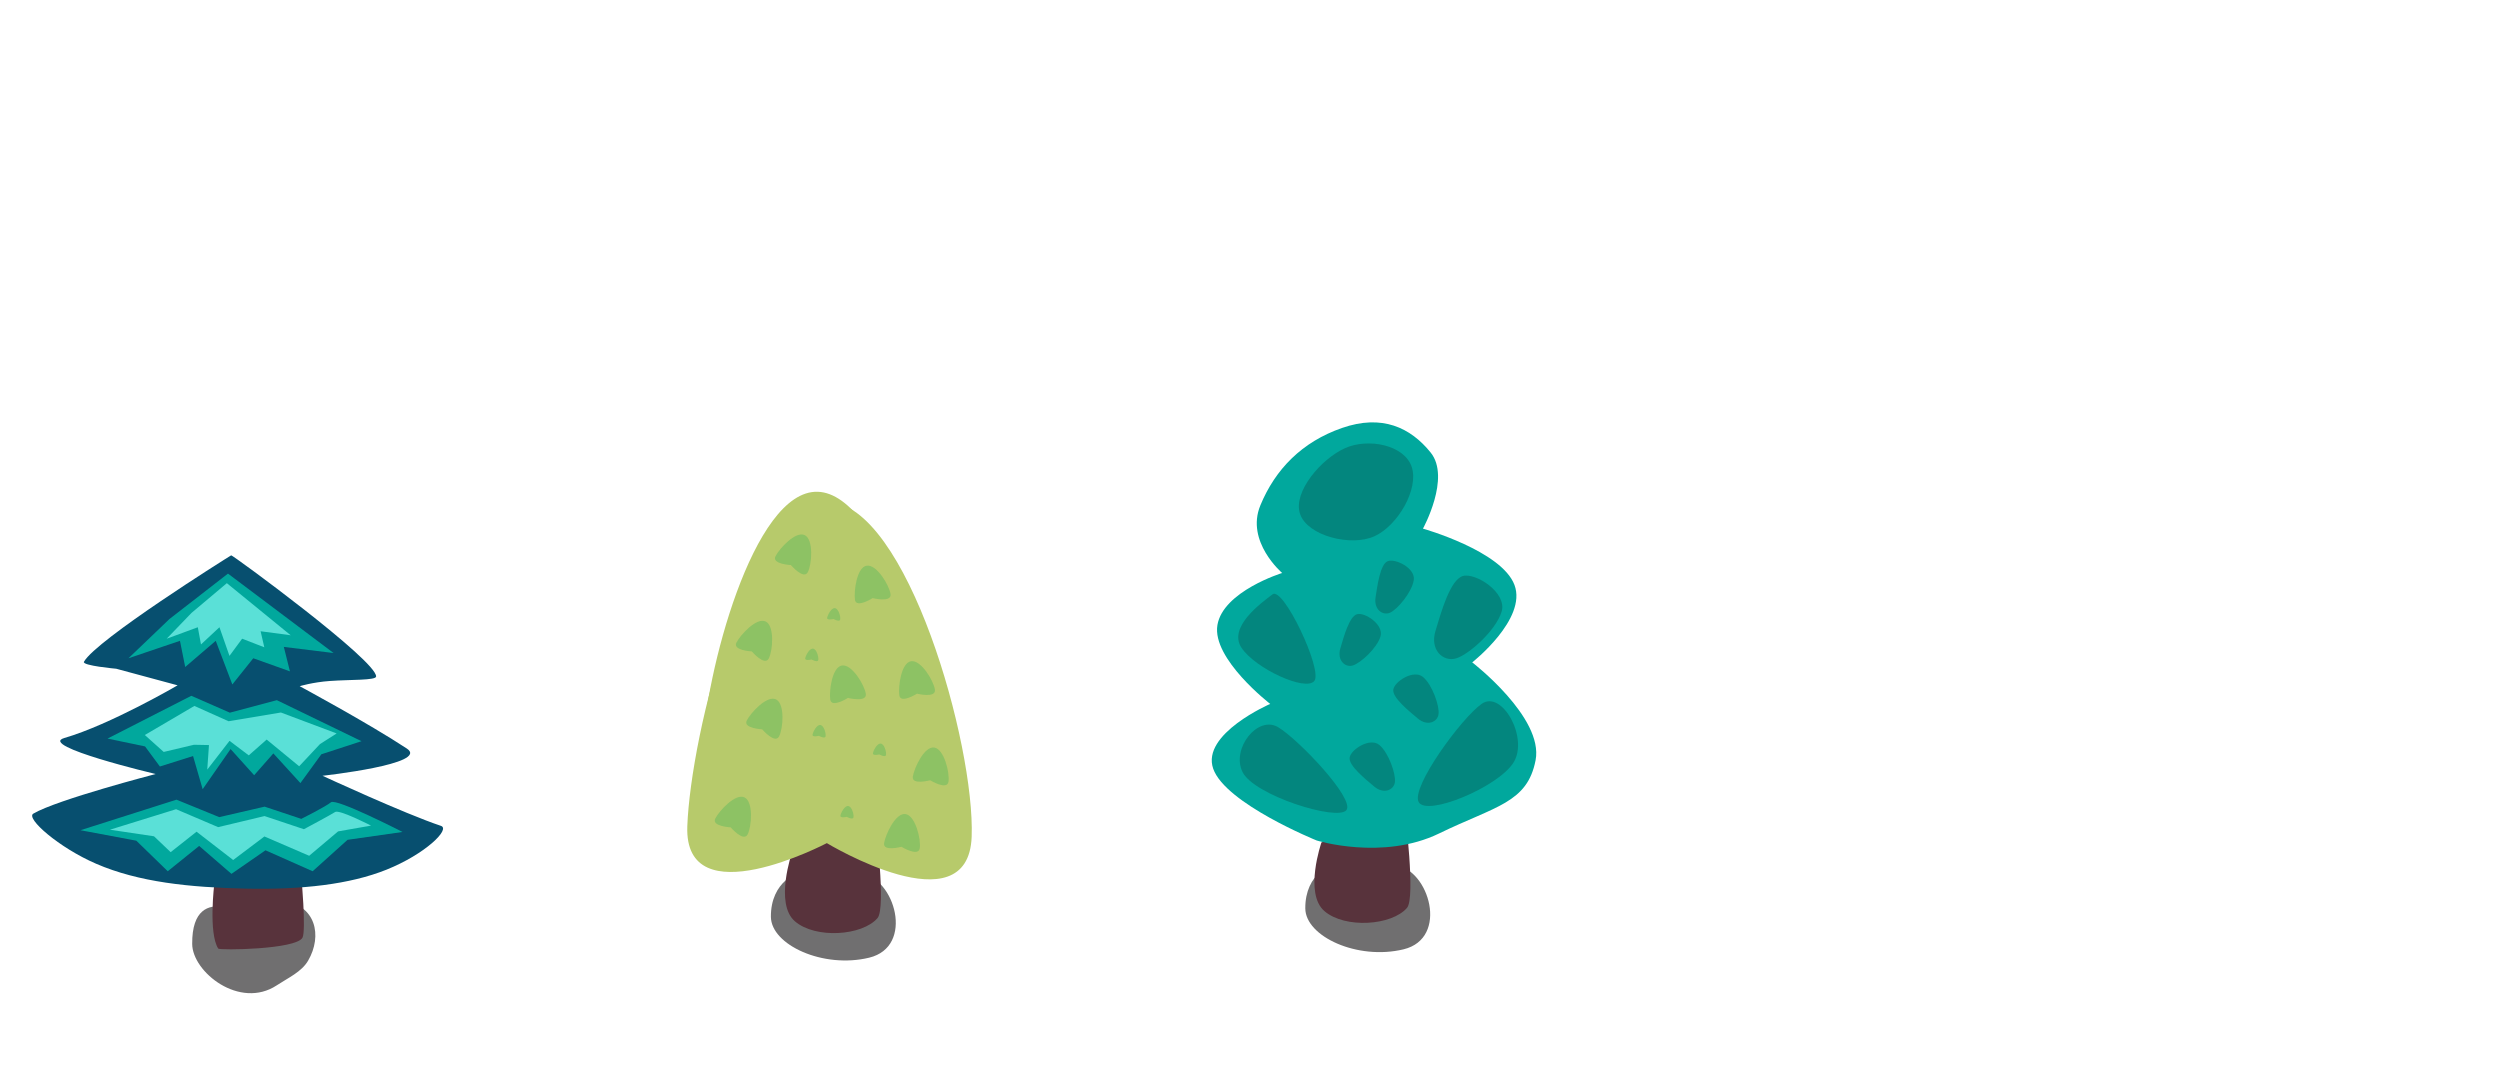
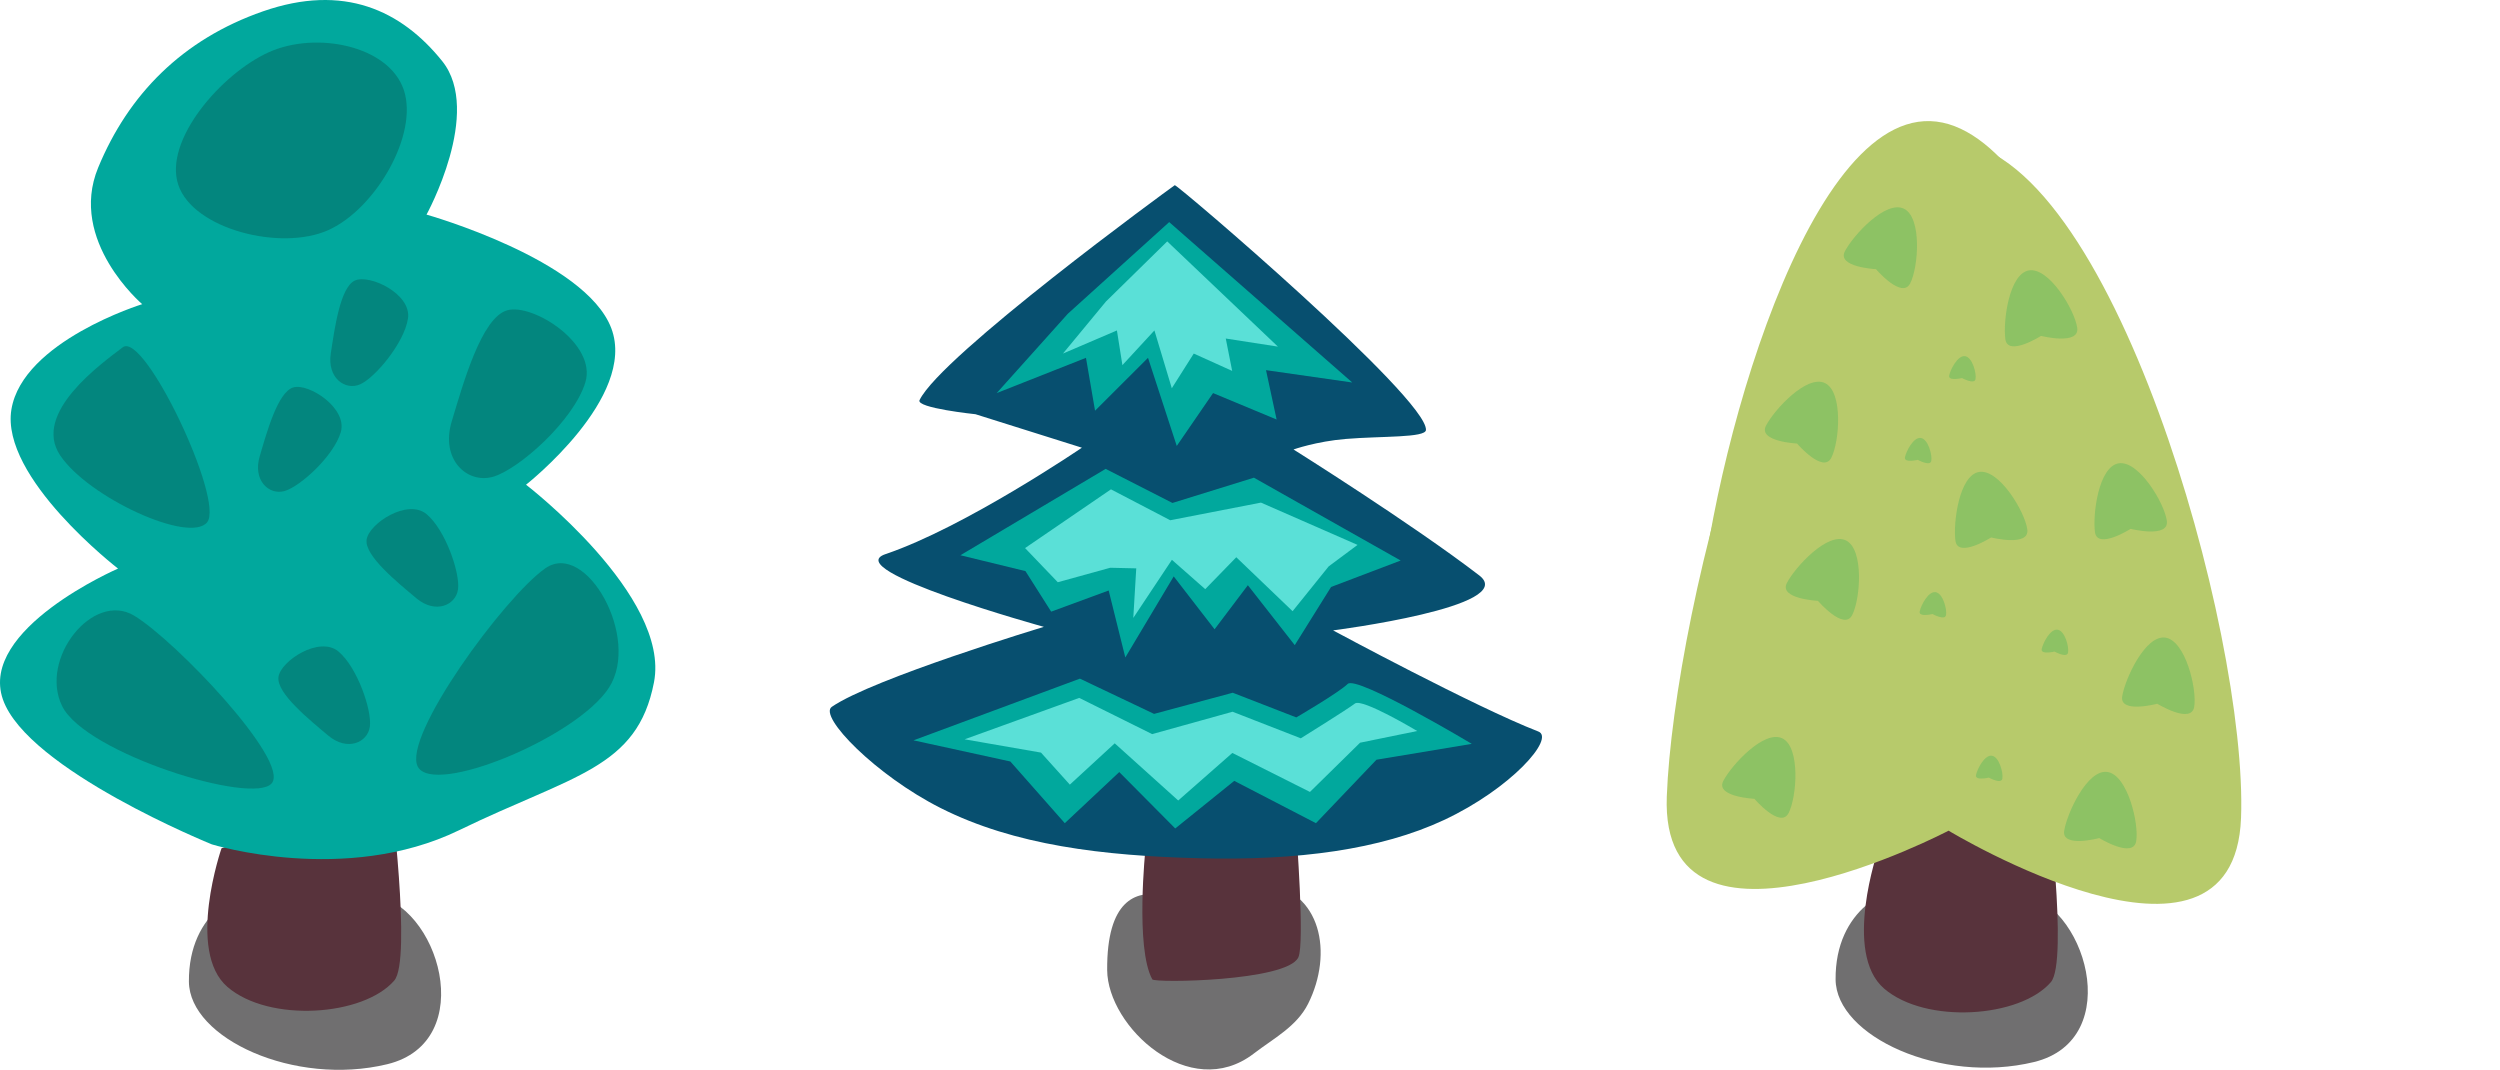
- <svg xmlns="http://www.w3.org/2000/svg" xmlns:ns1="http://vectornator.io" height="100%" stroke-miterlimit="10" style="fill-rule:nonzero;clip-rule:evenodd;stroke-linecap:round;stroke-linejoin:round;" version="1.1" viewBox="0 0 1417.68 614.43" width="100%" xml:space="preserve">
-   <defs />
-   <g id="Layer-3" ns1:layerName="Layer 3">
-     <path d="M460.14 494.028C467.924 495.194 460.889 492.211 488.337 495.435C507.24 497.655 518.904 536.773 492.852 543.081C466.801 549.388 437.275 535.823 437.154 519.896C437.004 500.135 452.356 492.862 460.14 494.028Z" fill="#0a0809" fill-opacity="0.579" fill-rule="nonzero" opacity="1" stroke="none" />
-     <path d="M763.185 489.286C770.969 490.452 763.934 487.469 791.382 490.693C810.285 492.913 821.949 532.031 795.897 538.339C769.846 544.647 740.32 531.081 740.199 515.154C740.049 495.393 755.401 488.121 763.185 489.286Z" fill="#0a0809" fill-opacity="0.579" fill-rule="nonzero" opacity="1" stroke="none" />
-     <path d="M749.355 477.709C749.355 477.709 739.352 506.62 751.041 516.661C762.73 526.701 789.2 524.89 797.869 514.834C802.84 509.067 796.711 460.925 796.711 460.925L749.355 477.709Z" fill="#58333c" fill-rule="nonzero" opacity="1" stroke="none" />
-     <path d="M449.098 483.508C449.098 483.508 439.094 512.419 450.783 522.46C462.472 532.5 488.942 530.689 497.611 520.633C502.582 514.866 496.454 466.724 496.454 466.724L449.098 483.508Z" fill="#58333c" fill-rule="nonzero" opacity="1" stroke="none" />
-     <path d="M469.479 284.494C424.521 282.995 391.701 416.371 389.753 468.522C387.805 520.674 468.879 478.113 468.879 478.113C468.879 478.113 549.055 526.668 551.003 474.517C552.951 422.365 514.437 285.992 469.479 284.494Z" fill="#b7ca6b" fill-rule="nonzero" opacity="1" stroke="none" />
-     <path d="M463.751 278.869C426.858 277.682 399.926 383.266 398.328 424.55C396.729 465.834 463.259 432.142 463.259 432.142C463.259 432.142 529.05 470.579 530.649 429.295C532.248 388.011 500.643 280.055 463.751 278.869Z" fill="#b7ca6b" fill-rule="nonzero" opacity="1" stroke="none" />
-     <path d="M467.12 299.926C430.227 298.739 403.296 404.323 401.697 445.607C400.099 486.891 466.628 453.199 466.628 453.199C466.628 453.199 532.42 491.636 534.018 450.352C535.617 409.068 504.013 301.112 467.12 299.926Z" fill="#b7ca6b" fill-rule="nonzero" opacity="1" stroke="none" />
-     <path d="M456.351 303.469C451.235 300.964 442.087 310.941 439.764 315.417C437.44 319.893 448.488 320.436 448.488 320.436C448.488 320.436 455.764 328.931 458.088 324.456C460.411 319.98 461.467 305.974 456.351 303.469Z" fill="#32b055" fill-rule="nonzero" opacity="0.318" stroke="none" />
-     <path d="M434.198 352.438C429.082 349.933 419.935 359.91 417.611 364.386C415.288 368.862 426.335 369.405 426.335 369.405C426.335 369.405 433.611 377.9 435.935 373.424C438.259 368.949 439.314 354.943 434.198 352.438Z" fill="#32b055" fill-rule="nonzero" opacity="0.318" stroke="none" />
-     <path d="M440.064 396.61C434.949 394.105 425.801 404.082 423.477 408.557C421.154 413.033 432.201 413.577 432.201 413.577C432.201 413.577 439.478 422.072 441.801 417.596C444.125 413.12 445.18 399.114 440.064 396.61Z" fill="#32b055" fill-rule="nonzero" opacity="0.318" stroke="none" />
-     <path d="M422.211 452.197C417.095 449.693 407.948 459.67 405.624 464.145C403.3 468.621 414.348 469.164 414.348 469.164C414.348 469.164 421.624 477.66 423.948 473.184C426.271 468.708 427.327 454.702 422.211 452.197Z" fill="#32b055" fill-rule="nonzero" opacity="0.318" stroke="none" />
-     <path d="M477.459 377.379C471.836 378.285 470.121 391.711 470.806 396.708C471.49 401.704 480.827 395.774 480.827 395.774C480.827 395.774 491.671 398.514 490.987 393.517C490.302 388.521 483.083 376.473 477.459 377.379Z" fill="#32b055" fill-rule="nonzero" opacity="0.318" stroke="none" />
-     <path d="M491.475 320.783C485.851 321.689 484.137 335.116 484.821 340.112C485.506 345.108 494.843 339.178 494.843 339.178C494.843 339.178 505.687 341.918 505.002 336.922C504.318 331.925 497.099 319.877 491.475 320.783Z" fill="#32b055" fill-rule="nonzero" opacity="0.318" stroke="none" />
-     <path d="M516.639 374.961C511.016 375.867 509.301 389.294 509.986 394.29C510.67 399.287 520.007 393.356 520.007 393.356C520.007 393.356 530.851 396.096 530.167 391.1C529.482 386.104 522.263 374.056 516.639 374.961Z" fill="#32b055" fill-rule="nonzero" opacity="0.318" stroke="none" />
-     <path d="M529.766 423.904C524.129 423.086 518.477 435.386 517.635 440.358C516.794 445.33 527.477 442.464 527.477 442.464C527.477 442.464 537.006 448.322 537.847 443.35C538.688 438.378 535.403 424.722 529.766 423.904Z" fill="#32b055" fill-rule="nonzero" opacity="0.318" stroke="none" />
-     <path d="M513.479 461.626C507.842 460.809 502.19 473.108 501.349 478.08C500.508 483.053 511.191 480.186 511.191 480.186C511.191 480.186 520.719 486.045 521.56 481.073C522.401 476.1 519.117 462.444 513.479 461.626Z" fill="#32b055" fill-rule="nonzero" opacity="0.318" stroke="none" />
-     <path d="M481.021 457.063C478.957 456.793 476.888 460.865 476.58 462.511C476.272 464.157 480.183 463.208 480.183 463.208C480.183 463.208 483.671 465.148 483.979 463.502C484.287 461.855 483.085 457.334 481.021 457.063Z" fill="#32b055" fill-rule="nonzero" opacity="0.318" stroke="none" />
-     <path d="M499.469 421.673C497.405 421.402 495.336 425.474 495.028 427.12C494.72 428.767 498.631 427.818 498.631 427.818C498.631 427.818 502.12 429.757 502.428 428.111C502.736 426.465 501.533 421.943 499.469 421.673Z" fill="#32b055" fill-rule="nonzero" opacity="0.318" stroke="none" />
-     <path d="M465.208 411.131C463.144 410.86 461.075 414.932 460.767 416.578C460.459 418.225 464.37 417.276 464.37 417.276C464.37 417.276 467.859 419.215 468.167 417.569C468.475 415.923 467.272 411.402 465.208 411.131Z" fill="#32b055" fill-rule="nonzero" opacity="0.318" stroke="none" />
-     <path d="M461.067 367.834C459.003 367.563 456.933 371.635 456.625 373.281C456.317 374.928 460.229 373.979 460.229 373.979C460.229 373.979 463.717 375.918 464.025 374.272C464.333 372.626 463.131 368.105 461.067 367.834Z" fill="#32b055" fill-rule="nonzero" opacity="0.318" stroke="none" />
-     <path d="M473.491 344.868C471.427 344.597 469.358 348.669 469.05 350.315C468.742 351.961 472.653 351.013 472.653 351.013C472.653 351.013 476.142 352.952 476.45 351.306C476.758 349.66 475.555 345.138 473.491 344.868Z" fill="#32b055" fill-rule="nonzero" opacity="0.318" stroke="none" />
-     <path d="M126.313 514.206C134.097 515.372 132.72 507.608 160.169 510.831C179.072 513.051 182.992 530.58 174.731 544.75C170.997 551.155 163.483 554.445 156.942 558.756C135.93 572.604 109.106 551.22 108.986 535.292C108.836 515.532 118.529 513.04 126.313 514.206Z" fill="#0a0809" fill-opacity="0.579" fill-rule="nonzero" opacity="1" stroke="none" />
-     <path d="M121.528 501.143C121.528 501.143 118.107 529.103 123.751 537.917C124.419 538.96 167.75 538.493 171.518 531.758C173.698 527.862 170.844 496.253 170.844 496.253L121.528 501.143Z" fill="#58333c" fill-rule="nonzero" opacity="1" stroke="none" />
-     <path d="M47.604 375.265C54.577 362.814 128.608 316.405 131.099 314.911C131.703 314.549 213.776 374.677 213.278 383.642C213.153 385.882 198.757 385.329 187.062 386.164C177.342 386.857 169.947 389.121 169.947 389.121C169.947 389.121 208.795 410.039 230.709 424.483C243.971 433.223 182.896 439.922 182.896 439.922C182.896 439.922 229.256 461.389 250.045 468.319C255.634 470.181 241.117 484.349 219.181 493.165C198.425 501.505 171.287 504.587 139.369 503.909C107.514 503.233 78.66 500.254 54.529 489.818C33.336 480.653 14.427 464.037 18.896 461.389C32.26 453.47 88.266 438.926 88.266 438.926C88.266 438.926 21.029 422.989 36.468 418.506C62.5 410.949 100.717 388.623 100.717 388.623L65.918 379.225C65.918 379.225 46.362 377.482 47.604 375.265Z" fill="#074f6f" fill-rule="nonzero" opacity="1" stroke="none" />
-     <path d="M96.111 351.012L72.847 373.285L102.05 363.386L105.02 378.235L122.344 363.386L131.748 388.134L143.627 373.285L164.416 380.71L160.951 366.85L189.164 370.315L129.273 325.273L96.111 351.012Z" fill="#01a89d" fill-rule="nonzero" opacity="1" stroke="none" />
-     <path d="M108.583 347.578L94.519 362.19L112.174 355.696L113.97 365.437L124.443 355.696L130.129 371.931L137.311 362.19L149.879 367.06L147.784 357.969L164.841 360.242L128.633 330.694L108.583 347.578Z" fill="#5ae0d7" fill-rule="nonzero" opacity="1" stroke="none" />
-     <path d="M60.968 418.822L108.485 394.569L130.335 404.139L156.991 397.043L205.003 420.307L182.235 427.731L170.355 444.065L155.011 427.236L144.122 439.611L130.758 424.762L114.919 447.53L109.475 428.721L90.666 434.661L82.251 423.277L60.968 418.822Z" fill="#01a89d" fill-rule="nonzero" opacity="1" stroke="none" />
-     <path d="M82.126 416.81L110.225 400.316L129.612 408.994L159.3 404.042L190.894 415.917L181.447 421.954L169.647 434.534L151.225 419.382L141.067 428.347L130.162 420.105L117.53 436.421L118.5 422.504L109.978 422.337L92.829 426.4L82.126 416.81Z" fill="#5ae0d7" fill-rule="nonzero" opacity="1" stroke="none" />
-     <path d="M45.624 470.793L100.07 453.47L124.324 463.369L150.062 457.429L170.85 464.359C170.85 464.359 184.709 457.429 187.679 454.954C190.649 452.48 228.266 471.783 228.266 471.783L197.084 476.238L177.285 494.057L150.557 482.178L131.253 495.542L112.939 479.703L95.121 494.057L77.302 476.733L45.624 470.793Z" fill="#01a89d" fill-rule="nonzero" opacity="1" stroke="none" />
-     <path d="M62.35 470.507L99.847 458.878L123.699 469.048L150.002 462.765L172.327 470.226C172.327 470.226 187.707 462.014 190.049 460.458C192.392 458.903 210.406 468.178 210.406 468.178L191.719 471.46L175.322 485.286L149.933 474.335L132.227 487.689L111.457 471.636L96.771 483.235L87.335 474.24L62.35 470.507Z" fill="#5ae0d7" fill-rule="nonzero" opacity="1" stroke="none" />
-     <path d="M168.136 509.568L169.125 527.489L162.22 529.731" fill="#58333c" fill-rule="nonzero" opacity="1" stroke="none" />
-     <path d="M160.814 512.734L161.187 525.795" fill="#58333c" fill-rule="nonzero" opacity="1" stroke="none" />
-     <path d="M760.217 240.692" fill="#0a0809" fill-opacity="0.579" fill-rule="nonzero" opacity="1" stroke="none" />
-     <path d="M761.015 242.688C738.361 250.572 723.192 266.041 714.71 286.599C706.227 307.157 727.084 324.921 727.084 324.921C727.084 324.921 693.553 335.3 690.359 354.461C687.166 373.622 720.298 399.169 720.298 399.169C720.298 399.169 681.078 416.135 687.964 435.895C694.85 455.654 746.645 476.612 746.645 476.612C746.645 476.612 784.068 488.188 816.103 472.62C848.138 457.052 866.101 455.355 870.791 431.104C875.482 406.854 834.865 375.617 834.865 375.617C834.865 375.617 866.101 351.068 858.816 331.707C851.531 312.346 806.922 299.772 806.922 299.772C806.922 299.772 822.789 270.931 811.313 256.66C799.836 242.389 783.669 234.804 761.015 242.688Z" fill="#01a89d" fill-rule="nonzero" opacity="1" stroke="none" />
-     <path d="M829.592 326.635C822.376 328.656 817.252 347.059 814.004 357.812C810.756 368.565 818.334 375.421 825.551 373.401C832.768 371.38 848.284 357.596 851.532 346.842C854.779 336.089 836.809 324.614 829.592 326.635Z" fill="#0a0809" fill-opacity="0.579" fill-rule="nonzero" opacity="0.359" stroke="none" />
-     <path d="M769.528 348.294C765.147 349.551 762.037 361.001 760.065 367.691C758.094 374.381 762.694 378.646 767.075 377.389C771.456 376.132 780.875 367.556 782.847 360.866C784.818 354.176 773.909 347.037 769.528 348.294Z" fill="#0a0809" fill-opacity="0.579" fill-rule="nonzero" opacity="0.359" stroke="none" />
-     <path d="M790.096 391.059C789.491 395.577 798.734 403.016 804.072 407.504C809.411 411.992 815.162 409.488 815.767 404.97C816.372 400.453 812.291 388.385 806.952 383.897C801.614 379.409 790.7 386.541 790.096 391.059Z" fill="#0a0809" fill-opacity="0.579" fill-rule="nonzero" opacity="0.359" stroke="none" />
-     <path d="M765.344 429.615C764.739 434.133 773.981 441.572 779.32 446.06C784.659 450.548 790.41 448.044 791.015 443.526C791.619 439.009 787.539 426.942 782.2 422.453C776.862 417.965 765.948 425.097 765.344 429.615Z" fill="#0a0809" fill-opacity="0.579" fill-rule="nonzero" opacity="0.359" stroke="none" />
-     <path d="M786.841 318.271C782.666 320.099 781.103 331.86 780.037 338.753C778.972 345.645 784.098 349.262 788.273 347.434C792.448 345.607 800.645 335.856 801.711 328.963C802.776 322.071 791.016 316.444 786.841 318.271Z" fill="#0a0809" fill-opacity="0.579" fill-rule="nonzero" opacity="0.359" stroke="none" />
-     <path d="M840.273 399.093C851.748 391.082 867.12 418.65 858.171 432.579C849.222 446.508 808.952 463.179 804.478 454.807C800.003 446.435 828.799 407.103 840.273 399.093Z" fill="#0a0809" fill-opacity="0.579" fill-rule="nonzero" opacity="0.359" stroke="none" />
-     <path d="M724.803 412.372C713.256 405.444 698.101 424.496 704.596 437.775C711.091 451.054 758.434 465.777 763.486 459.426C768.538 453.075 736.35 419.3 724.803 412.372Z" fill="#0a0809" fill-opacity="0.579" fill-rule="nonzero" opacity="0.359" stroke="none" />
-     <path d="M721.628 337.027C715.566 341.646 696.152 355.503 704.019 367.338C711.885 379.174 740.419 392.286 745.327 386.152C750.234 380.017 727.69 332.409 721.628 337.027Z" fill="#0a0809" fill-opacity="0.579" fill-rule="nonzero" opacity="0.359" stroke="none" />
-     <path d="M737.216 291.417C733.031 278.932 749.341 260.168 762.62 254.178C775.899 248.188 796.357 252.286 800.543 264.771C804.729 277.256 792.642 298.128 779.363 304.118C766.084 310.109 741.402 303.902 737.216 291.417Z" fill="#0a0809" fill-opacity="0.579" fill-rule="nonzero" opacity="0.359" stroke="none" />
+ <svg xmlns="http://www.w3.org/2000/svg" xmlns:ns1="http://vectornator.io" height="300.409" stroke-miterlimit="10" style="clip-rule:evenodd;fill-rule:nonzero;stroke-linecap:round;stroke-linejoin:round" version="1.1" viewBox="0 0 702 300.409" width="702" xml:space="preserve" id="svg10352">
+   <defs id="defs10263" />
+   <g id="Layer-3" ns1:layerName="Layer 3" transform="translate(7.46705,-144.3629)">
+     <g id="g10887" transform="translate(-2.665497,-35.37615)">
+       <path d="m 533.62,428.908 c 7.784,1.166 0.749,-1.817 28.197,1.407 18.903,2.22 30.567,41.338 4.515,47.646 -26.051,6.307 -55.577,-7.258 -55.698,-23.185 -0.15,-19.761 15.202,-27.034 22.986,-25.868 z" fill="#0a0809" fill-opacity="0.579" fill-rule="nonzero" opacity="1" stroke="none" id="path10265" />
+       <path d="m 522.578,418.388 c 0,0 -10.004,28.911 1.685,38.952 11.689,10.04 38.159,8.229 46.828,-1.827 4.971,-5.767 -1.157,-53.909 -1.157,-53.909 z" fill="#58333c" fill-rule="nonzero" opacity="1" stroke="none" id="path10271" />
+       <path d="m 542.959,219.374 c -44.958,-1.499 -77.778,131.877 -79.726,184.028 -1.948,52.152 79.126,9.591 79.126,9.591 0,0 80.176,48.555 82.124,-3.596 1.948,-52.152 -36.566,-188.525 -81.524,-190.023 z" fill="#b7ca6b" fill-rule="nonzero" opacity="1" stroke="none" id="path10273" />
+       <path d="m 537.231,213.749 c -36.893,-1.187 -63.825,104.397 -65.423,145.681 -1.599,41.284 64.931,7.592 64.931,7.592 0,0 65.791,38.437 67.39,-2.847 1.599,-41.284 -30.006,-149.24 -66.898,-150.426 z" fill="#b7ca6b" fill-rule="nonzero" opacity="1" stroke="none" id="path10275" />
+       <path d="m 540.6,234.806 c -36.893,-1.187 -63.824,104.397 -65.423,145.681 -1.598,41.284 64.931,7.592 64.931,7.592 0,0 65.792,38.437 67.39,-2.847 1.599,-41.284 -30.005,-149.24 -66.898,-150.426 z" fill="#b7ca6b" fill-rule="nonzero" opacity="1" stroke="none" id="path10277" />
+       <path d="m 529.831,238.349 c -5.116,-2.505 -14.264,7.472 -16.587,11.948 -2.324,4.476 8.724,5.019 8.724,5.019 0,0 7.276,8.495 9.6,4.02 2.323,-4.476 3.379,-18.482 -1.737,-20.987 z" fill="#32b055" fill-rule="nonzero" opacity="0.318" stroke="none" id="path10279" />
+       <path d="m 507.678,287.318 c -5.116,-2.505 -14.263,7.472 -16.587,11.948 -2.323,4.476 8.724,5.019 8.724,5.019 0,0 7.276,8.495 9.6,4.019 2.324,-4.475 3.379,-18.481 -1.737,-20.986 z" fill="#32b055" fill-rule="nonzero" opacity="0.318" stroke="none" id="path10281" />
+       <path d="m 513.544,331.49 c -5.115,-2.505 -14.263,7.472 -16.587,11.947 -2.323,4.476 8.724,5.02 8.724,5.02 0,0 7.277,8.495 9.6,4.019 2.324,-4.476 3.379,-18.482 -1.737,-20.986 z" fill="#32b055" fill-rule="nonzero" opacity="0.318" stroke="none" id="path10283" />
+       <path d="m 495.691,387.077 c -5.116,-2.504 -14.263,7.473 -16.587,11.948 -2.324,4.476 8.724,5.019 8.724,5.019 0,0 7.276,8.496 9.6,4.02 2.323,-4.476 3.379,-18.482 -1.737,-20.987 z" fill="#32b055" fill-rule="nonzero" opacity="0.318" stroke="none" id="path10285" />
+       <path d="m 550.939,312.259 c -5.623,0.906 -7.338,14.332 -6.653,19.329 0.684,4.996 10.021,-0.934 10.021,-0.934 0,0 10.844,2.74 10.16,-2.257 -0.685,-4.996 -7.904,-17.044 -13.528,-16.138 z" fill="#32b055" fill-rule="nonzero" opacity="0.318" stroke="none" id="path10287" />
+       <path d="m 564.955,255.663 c -5.624,0.906 -7.338,14.333 -6.654,19.329 0.685,4.996 10.022,-0.934 10.022,-0.934 0,0 10.844,2.74 10.159,-2.256 -0.684,-4.997 -7.903,-17.045 -13.527,-16.139 z" fill="#32b055" fill-rule="nonzero" opacity="0.318" stroke="none" id="path10289" />
+       <path d="m 590.119,309.841 c -5.623,0.906 -7.338,14.333 -6.653,19.329 0.684,4.997 10.021,-0.934 10.021,-0.934 0,0 10.844,2.74 10.16,-2.256 -0.685,-4.996 -7.904,-17.044 -13.528,-16.139 z" fill="#32b055" fill-rule="nonzero" opacity="0.318" stroke="none" id="path10291" />
+       <path d="m 603.246,358.784 c -5.637,-0.818 -11.289,11.482 -12.131,16.454 -0.841,4.972 9.842,2.106 9.842,2.106 0,0 9.529,5.858 10.37,0.886 0.841,-4.972 -2.444,-18.628 -8.081,-19.446 z" fill="#32b055" fill-rule="nonzero" opacity="0.318" stroke="none" id="path10293" />
+       <path d="m 586.959,396.506 c -5.637,-0.817 -11.289,11.482 -12.13,16.454 -0.841,4.973 9.842,2.106 9.842,2.106 0,0 9.528,5.859 10.369,0.887 0.841,-4.973 -2.443,-18.629 -8.081,-19.447 z" fill="#32b055" fill-rule="nonzero" opacity="0.318" stroke="none" id="path10295" />
+       <path d="m 554.501,391.943 c -2.064,-0.27 -4.133,3.802 -4.441,5.448 -0.308,1.646 3.603,0.697 3.603,0.697 0,0 3.488,1.94 3.796,0.294 0.308,-1.647 -0.894,-6.168 -2.958,-6.439 z" fill="#32b055" fill-rule="nonzero" opacity="0.318" stroke="none" id="path10297" />
+       <path d="m 572.949,356.553 c -2.064,-0.271 -4.133,3.801 -4.441,5.447 -0.308,1.647 3.603,0.698 3.603,0.698 0,0 3.489,1.939 3.797,0.293 0.308,-1.646 -0.895,-6.168 -2.959,-6.438 z" fill="#32b055" fill-rule="nonzero" opacity="0.318" stroke="none" id="path10299" />
+       <path d="m 538.688,346.011 c -2.064,-0.271 -4.133,3.801 -4.441,5.447 -0.308,1.647 3.603,0.698 3.603,0.698 0,0 3.489,1.939 3.797,0.293 0.308,-1.646 -0.895,-6.167 -2.959,-6.438 z" fill="#32b055" fill-rule="nonzero" opacity="0.318" stroke="none" id="path10301" />
+       <path d="m 534.547,302.714 c -2.064,-0.271 -4.134,3.801 -4.442,5.447 -0.308,1.647 3.604,0.698 3.604,0.698 0,0 3.488,1.939 3.796,0.293 0.308,-1.646 -0.894,-6.167 -2.958,-6.438 z" fill="#32b055" fill-rule="nonzero" opacity="0.318" stroke="none" id="path10303" />
+       <path d="m 546.971,279.748 c -2.064,-0.271 -4.133,3.801 -4.441,5.447 -0.308,1.646 3.603,0.698 3.603,0.698 0,0 3.489,1.939 3.797,0.293 0.308,-1.646 -0.895,-6.168 -2.959,-6.438 z" fill="#32b055" fill-rule="nonzero" opacity="0.318" stroke="none" id="path10305" />
+     </g>
+     <g id="g10847" transform="matrix(0.858327,0,0,1,209.8811,-118.5464)">
+       <path d="m 126.313,514.206 c 7.784,1.166 6.407,-6.598 33.856,-3.375 18.903,2.22 22.823,19.749 14.562,33.919 -3.734,6.405 -11.248,9.695 -17.789,14.006 -21.012,13.848 -47.836,-7.536 -47.956,-23.464 -0.15,-19.76 9.543,-22.252 17.327,-21.086 z" fill="#0a0809" fill-opacity="0.579" fill-rule="nonzero" opacity="1" stroke="none" id="path10307" />
+       <path d="m 121.528,501.143 c 0,0 -3.421,27.96 2.223,36.774 0.668,1.043 43.999,0.576 47.767,-6.159 2.18,-3.896 -0.674,-35.505 -0.674,-35.505 z" fill="#58333c" fill-rule="nonzero" opacity="1" stroke="none" id="path10309" />
+       <path d="m 47.604,375.265 c 6.973,-12.451 81.004,-58.86 83.495,-60.354 0.604,-0.362 82.677,59.766 82.179,68.731 -0.125,2.24 -14.521,1.687 -26.216,2.522 -9.72,0.693 -17.115,2.957 -17.115,2.957 0,0 38.848,20.918 60.762,35.362 13.262,8.74 -47.813,15.439 -47.813,15.439 0,0 46.36,21.467 67.149,28.397 5.589,1.862 -8.928,16.03 -30.864,24.846 -20.756,8.34 -47.894,11.422 -79.812,10.744 -31.855,-0.676 -60.709,-3.655 -84.84,-14.091 -21.194,-9.165 -40.102,-25.781 -35.633,-28.429 13.364,-7.919 69.37,-22.463 69.37,-22.463 0,0 -67.237,-15.937 -51.798,-20.42 26.031,-7.557 64.249,-29.883 64.249,-29.883 l -34.799,-9.398 c 0,0 -19.555,-1.743 -18.314,-3.96 z" fill="#074f6f" fill-rule="nonzero" opacity="1" stroke="none" id="path10311" />
+       <path d="m 96.111,351.012 -23.263,22.273 29.203,-9.899 2.97,14.849 17.324,-14.849 9.404,24.748 11.879,-14.849 20.789,7.425 -3.465,-13.86 28.213,3.465 -59.891,-45.042 z" fill="#01a89d" fill-rule="nonzero" opacity="1" stroke="none" id="path10313" />
+       <path d="m 108.583,347.578 -14.064,14.612 17.655,-6.494 1.796,9.741 10.473,-9.741 5.686,16.235 7.182,-9.741 12.568,4.87 -2.095,-9.091 17.057,2.273 -36.208,-29.548 z" fill="#5ae0d7" fill-rule="nonzero" opacity="1" stroke="none" id="path10315" />
+       <path d="m 60.968,418.822 47.517,-24.253 21.85,9.57 26.656,-7.096 48.012,23.264 -22.768,7.424 -11.88,16.334 -15.344,-16.829 -10.889,12.375 -13.364,-14.849 -15.839,22.768 -5.444,-18.809 -18.809,5.94 -8.414,-11.384 z" fill="#01a89d" fill-rule="nonzero" opacity="1" stroke="none" id="path10317" />
+       <path d="m 82.126,416.81 28.099,-16.494 19.387,8.678 29.688,-4.952 31.594,11.875 -9.447,6.037 -11.8,12.58 -18.422,-15.152 -10.158,8.965 -10.905,-8.242 -12.632,16.316 0.97,-13.917 -8.522,-0.167 -17.149,4.063 z" fill="#5ae0d7" fill-rule="nonzero" opacity="1" stroke="none" id="path10319" />
+       <path d="m 45.624,470.793 54.446,-17.323 24.254,9.899 25.738,-5.94 20.788,6.93 c 0,0 13.859,-6.93 16.829,-9.405 2.97,-2.474 40.587,16.829 40.587,16.829 l -31.182,4.455 -19.799,17.819 -26.728,-11.879 -19.304,13.364 -18.314,-15.839 -17.818,14.354 -17.819,-17.324 z" fill="#01a89d" fill-rule="nonzero" opacity="1" stroke="none" id="path10321" />
+       <path d="m 62.35,470.507 37.498,-11.629 23.852,10.17 26.303,-6.283 22.325,7.461 c 0,0 15.38,-8.212 17.722,-9.768 2.343,-1.555 20.357,7.72 20.357,7.72 l -18.687,3.282 -16.397,13.826 -25.389,-10.951 -17.706,13.354 -20.77,-16.053 -14.686,11.599 -9.436,-8.995 z" fill="#5ae0d7" fill-rule="nonzero" opacity="1" stroke="none" id="path10323" />
+       <path d="m 168.136,509.568 0.989,17.921 -6.905,2.242" fill="#58333c" fill-rule="nonzero" opacity="1" stroke="none" id="path10325" />
+       <path d="m 160.814,512.734 0.373,13.061" fill="#58333c" fill-rule="nonzero" opacity="1" stroke="none" id="path10327" />
+     </g>
+     <g id="g10901" transform="translate(-795.425,-96.39207)">
+       <path d="m 863.99,490.531 c 7.784,1.166 0.749,-1.817 28.197,1.407 18.903,2.22 30.567,41.338 4.515,47.646 -26.051,6.308 -55.577,-7.258 -55.698,-23.185 -0.15,-19.761 15.202,-27.033 22.986,-25.868 z" fill="#0a0809" fill-opacity="0.579" fill-rule="nonzero" opacity="1" stroke="none" id="path10267" />
+       <path d="m 850.16,478.954 c 0,0 -10.003,28.911 1.686,38.952 11.689,10.04 38.159,8.229 46.828,-1.827 4.971,-5.767 -1.158,-53.909 -1.158,-53.909 z" fill="#58333c" fill-rule="nonzero" opacity="1" stroke="none" id="path10269" />
+       <path d="m 861.82,243.933 c -22.654,7.884 -37.823,23.353 -46.305,43.911 -8.483,20.558 12.374,38.322 12.374,38.322 0,0 -33.531,10.379 -36.725,29.54 -3.193,19.161 29.939,44.708 29.939,44.708 0,0 -39.22,16.966 -32.334,36.726 6.886,19.759 58.681,40.717 58.681,40.717 0,0 37.423,11.576 69.458,-3.992 32.035,-15.568 49.998,-17.265 54.688,-41.516 4.691,-24.25 -35.926,-55.487 -35.926,-55.487 0,0 31.236,-24.549 23.951,-43.91 -7.285,-19.361 -51.894,-31.935 -51.894,-31.935 0,0 15.867,-28.841 4.391,-43.112 -11.477,-14.271 -27.644,-21.856 -50.298,-13.972 z" fill="#01a89d" fill-rule="nonzero" opacity="1" stroke="none" id="path10331" />
+       <path d="m 930.397,327.88 c -7.216,2.021 -12.34,20.424 -15.588,31.177 -3.248,10.753 4.33,17.609 11.547,15.589 7.217,-2.021 22.733,-15.805 25.981,-26.559 3.247,-10.753 -14.723,-22.228 -21.94,-20.207 z" fill="#0a0809" fill-opacity="0.579" fill-rule="nonzero" opacity="0.359" stroke="none" id="path10333" />
+       <path d="m 870.333,349.539 c -4.381,1.257 -7.491,12.707 -9.463,19.397 -1.971,6.69 2.629,10.955 7.01,9.698 4.381,-1.257 13.8,-9.833 15.772,-16.523 1.971,-6.69 -8.938,-13.829 -13.319,-12.572 z" fill="#0a0809" fill-opacity="0.579" fill-rule="nonzero" opacity="0.359" stroke="none" id="path10335" />
+       <path d="m 890.901,392.304 c -0.605,4.518 8.638,11.957 13.976,16.445 5.339,4.488 11.09,1.984 11.695,-2.534 0.605,-4.517 -3.476,-16.585 -8.815,-21.073 -5.338,-4.488 -16.252,2.644 -16.856,7.162 z" fill="#0a0809" fill-opacity="0.579" fill-rule="nonzero" opacity="0.359" stroke="none" id="path10337" />
+       <path d="m 866.149,430.86 c -0.605,4.518 8.637,11.957 13.976,16.445 5.339,4.488 11.09,1.984 11.695,-2.534 0.604,-4.517 -3.476,-16.584 -8.815,-21.073 -5.338,-4.488 -16.252,2.644 -16.856,7.162 z" fill="#0a0809" fill-opacity="0.579" fill-rule="nonzero" opacity="0.359" stroke="none" id="path10339" />
+       <path d="m 887.646,319.516 c -4.175,1.828 -5.738,13.589 -6.804,20.482 -1.065,6.892 4.061,10.509 8.236,8.681 4.175,-1.827 12.372,-11.578 13.438,-18.471 1.065,-6.892 -10.695,-12.519 -14.87,-10.692 z" fill="#0a0809" fill-opacity="0.579" fill-rule="nonzero" opacity="0.359" stroke="none" id="path10341" />
+       <path d="m 941.078,400.338 c 11.475,-8.011 26.847,19.557 17.898,33.486 -8.949,13.929 -49.219,30.6 -53.693,22.228 -4.475,-8.372 24.321,-47.704 35.795,-55.714 z" fill="#0a0809" fill-opacity="0.579" fill-rule="nonzero" opacity="0.359" stroke="none" id="path10343" />
+       <path d="m 825.608,413.617 c -11.547,-6.928 -26.702,12.124 -20.207,25.403 6.495,13.279 53.838,28.002 58.89,21.651 5.052,-6.351 -27.136,-40.126 -38.683,-47.054 z" fill="#0a0809" fill-opacity="0.579" fill-rule="nonzero" opacity="0.359" stroke="none" id="path10345" />
+       <path d="m 822.433,338.272 c -6.062,4.619 -25.476,18.476 -17.609,30.311 7.866,11.836 36.4,24.948 41.308,18.814 4.907,-6.135 -17.637,-53.743 -23.699,-49.125 z" fill="#0a0809" fill-opacity="0.579" fill-rule="nonzero" opacity="0.359" stroke="none" id="path10347" />
+       <path d="m 838.021,292.662 c -4.185,-12.485 12.125,-31.249 25.404,-37.239 13.279,-5.99 33.737,-1.892 37.923,10.593 4.186,12.485 -7.901,33.357 -21.18,39.347 -13.279,5.991 -37.961,-0.216 -42.147,-12.701 z" fill="#0a0809" fill-opacity="0.579" fill-rule="nonzero" opacity="0.359" stroke="none" id="path10349" />
+     </g>
  </g>
</svg>
